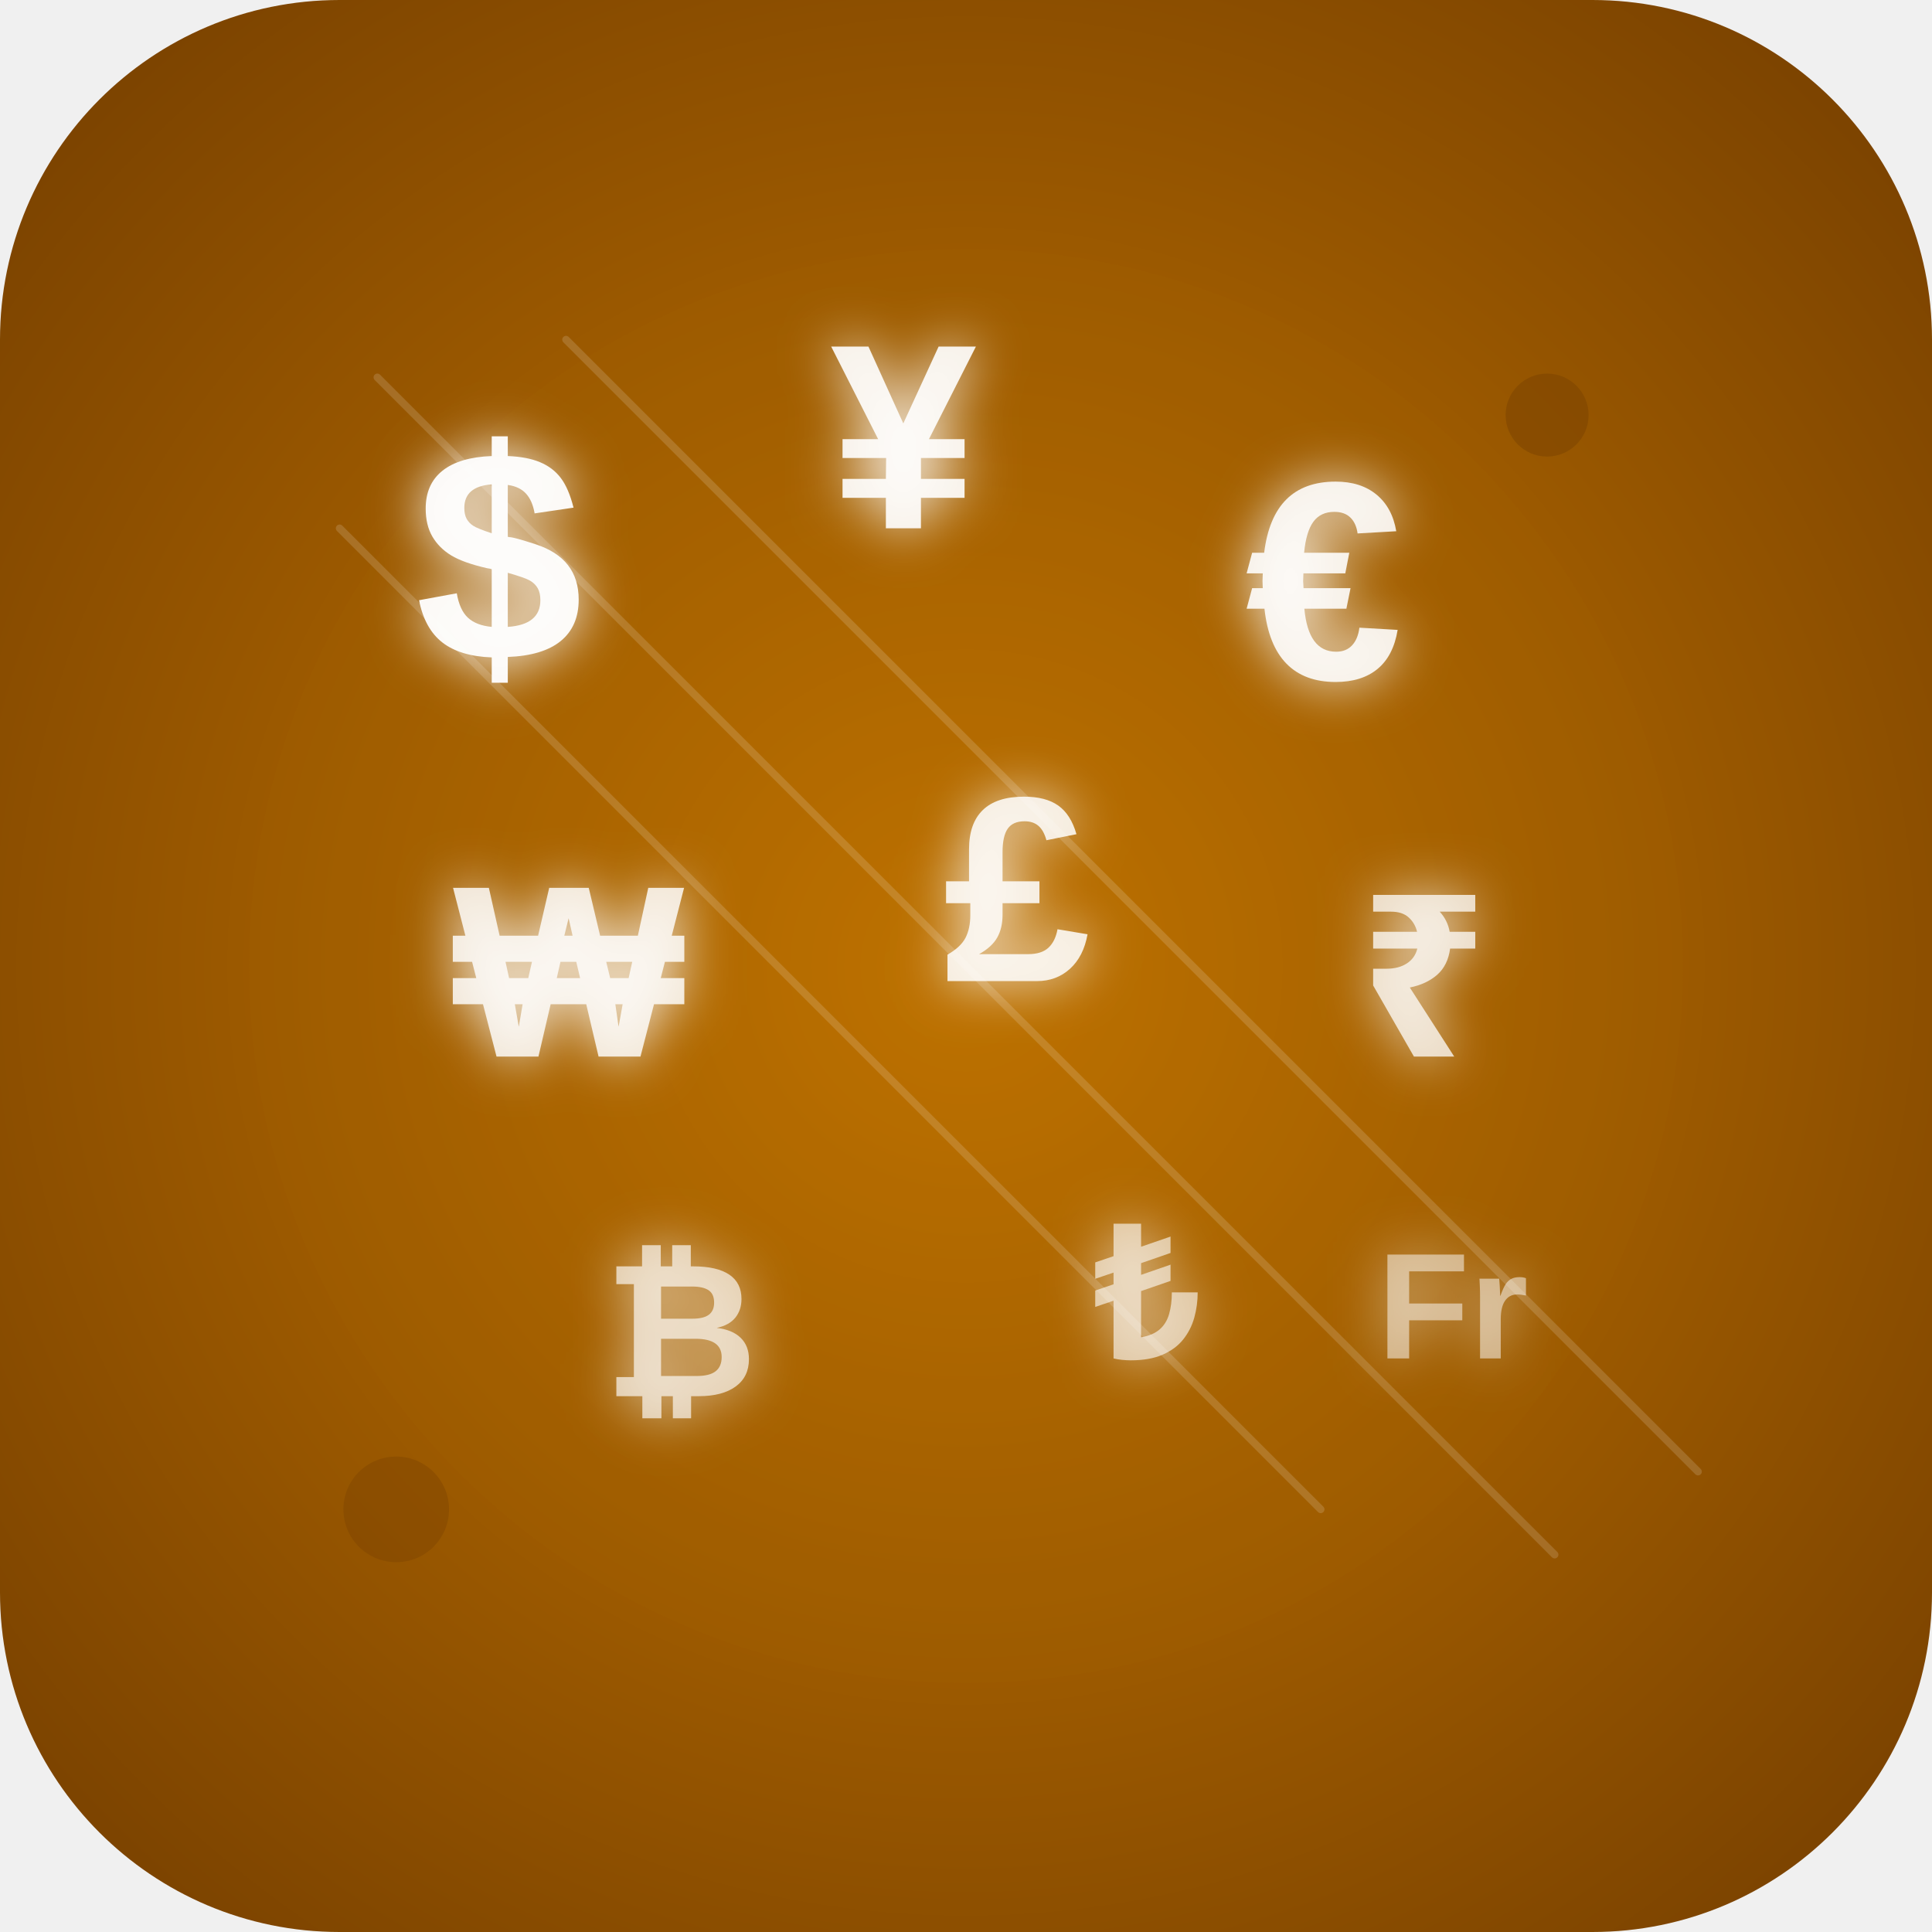
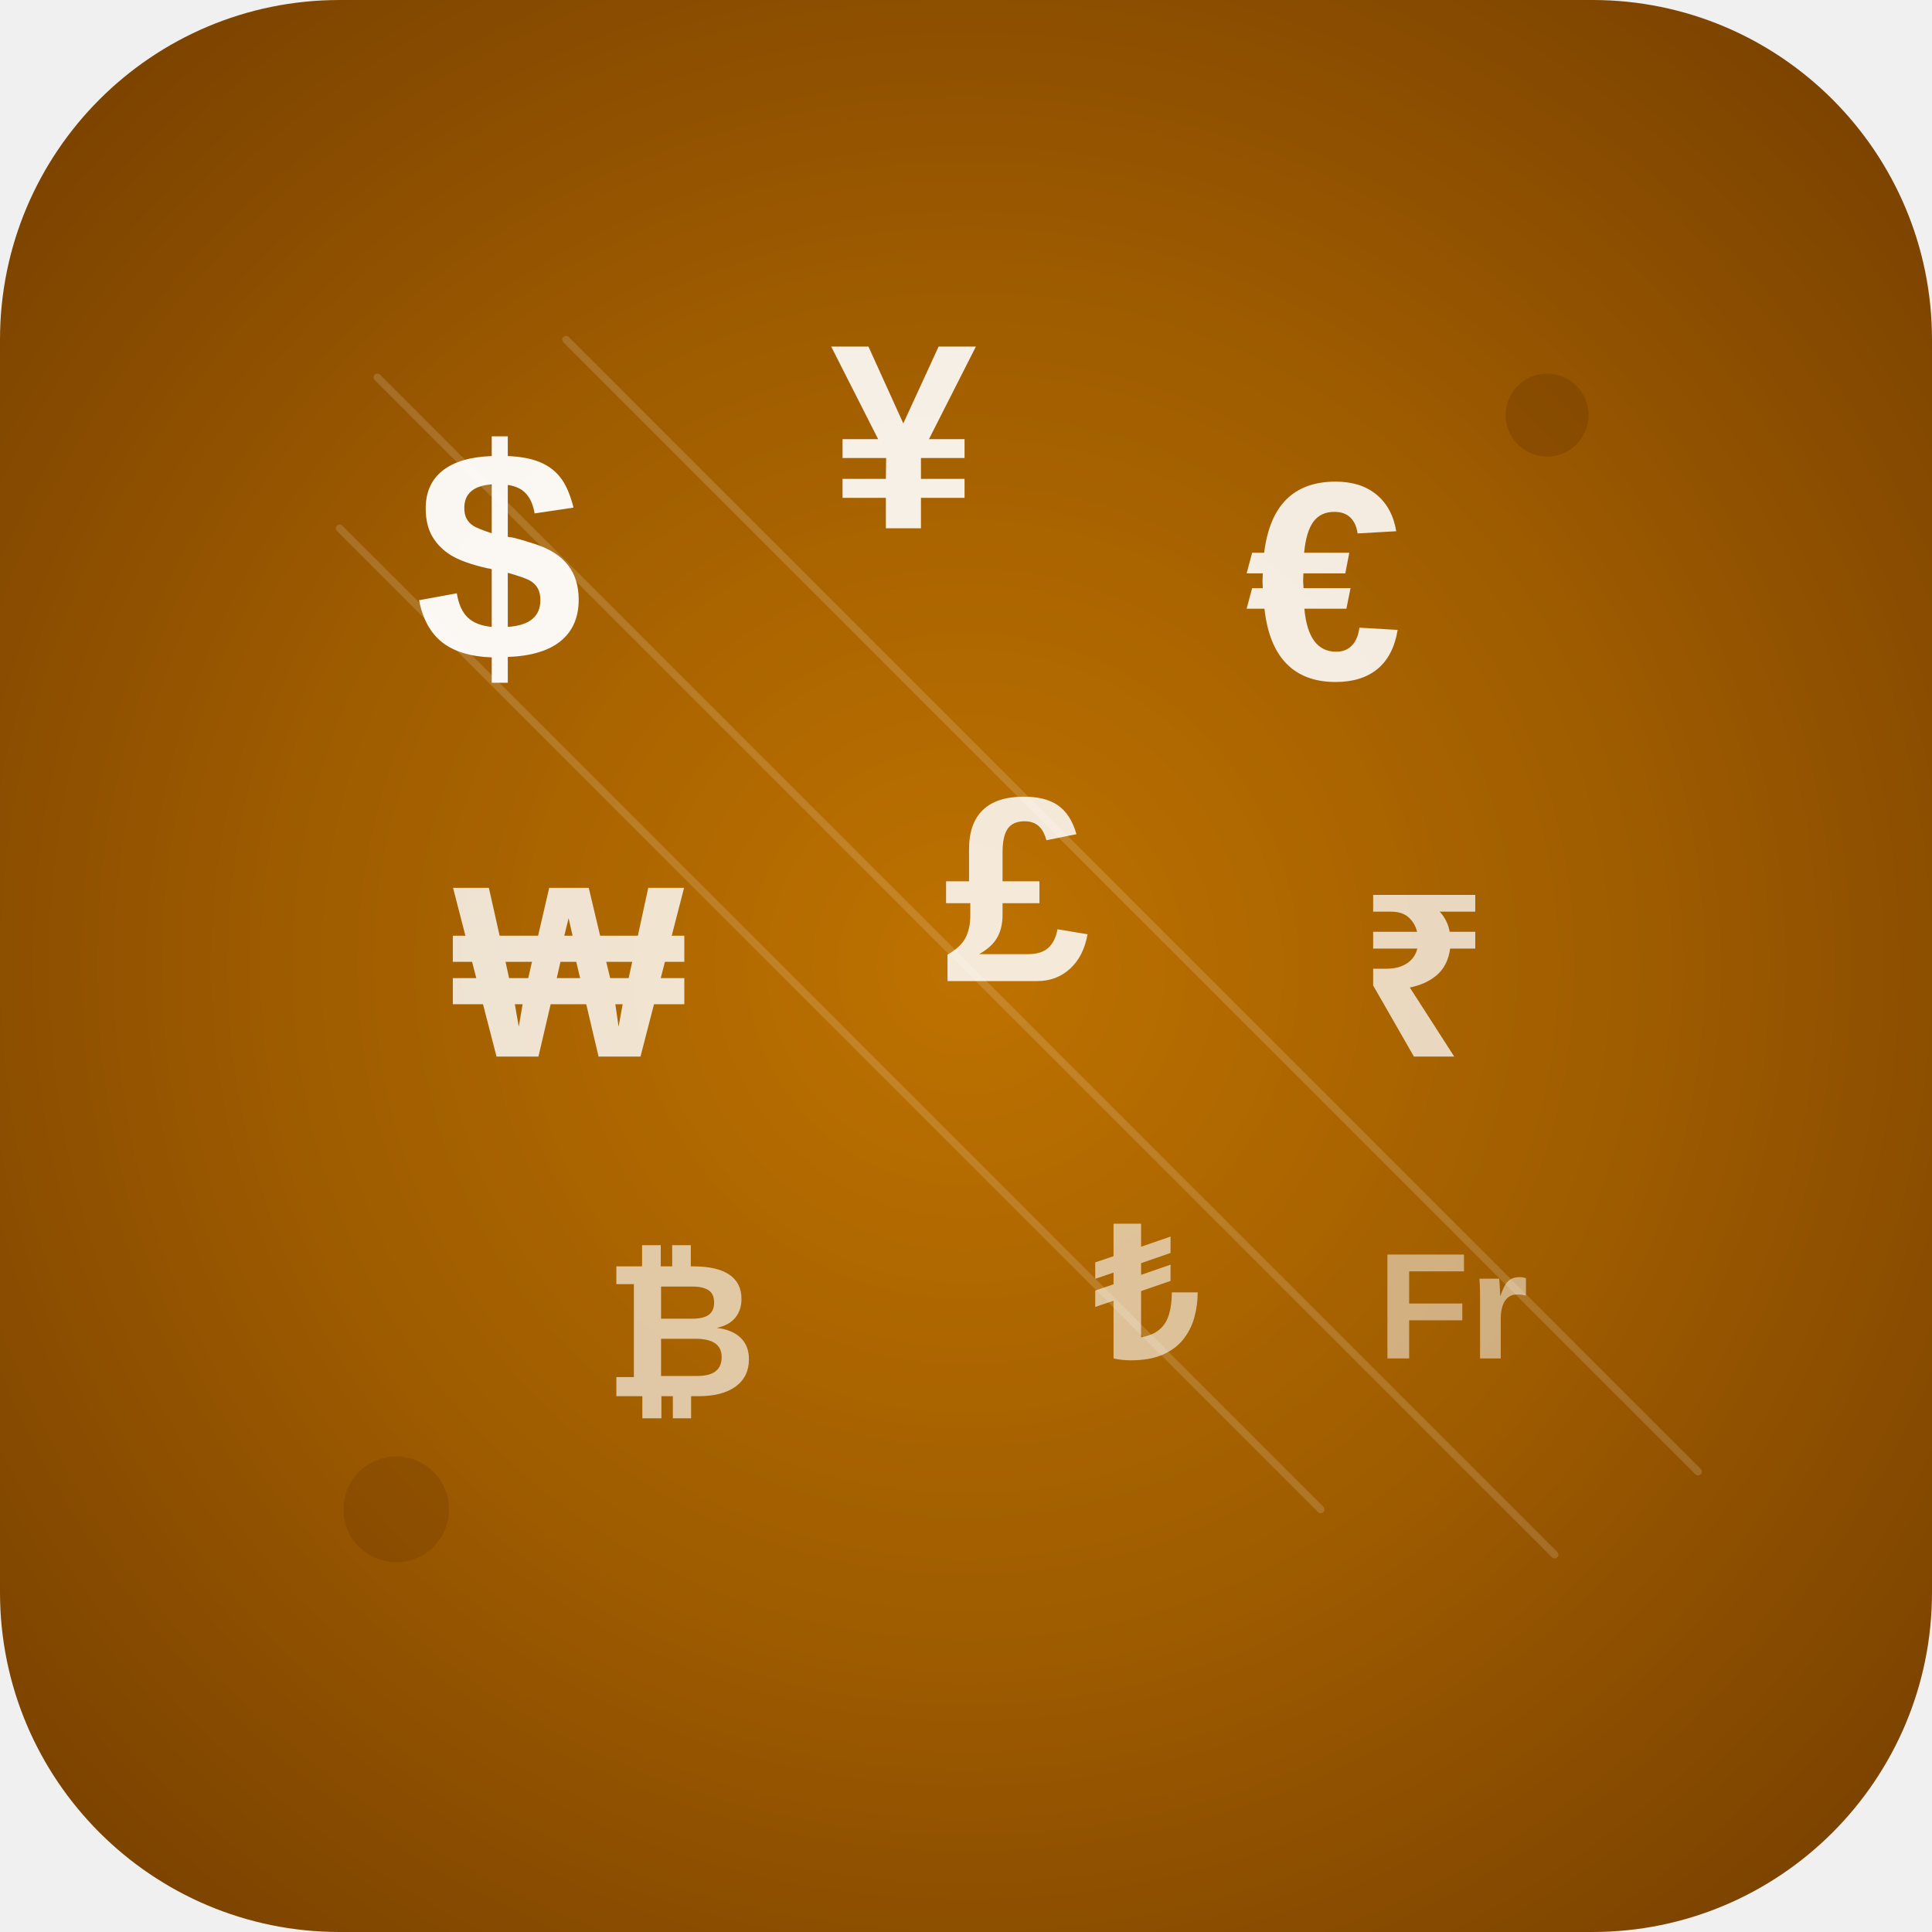
<svg xmlns="http://www.w3.org/2000/svg" viewBox="0 0 1024 1024">
  <defs>
    <clipPath id="lv2-clip">
      <rect width="1024" height="1024" rx="180" />
    </clipPath>
    <radialGradient id="lv2-bg" cx="50%" cy="50%" r="65%">
      <stop offset="0%" stop-color="#C87800" />
      <stop offset="100%" stop-color="#7A4200" />
    </radialGradient>
-     <filter id="lv2-glow" x="-30%" y="-30%" width="160%" height="160%">
-       <feGaussianBlur stdDeviation="14" result="blur" />
-       <feMerge>
-         <feMergeNode in="blur" />
-         <feMergeNode in="SourceGraphic" />
-       </feMerge>
-     </filter>
  </defs>
  <g clip-path="url(#lv2-clip)">
    <rect width="1024" height="1024" fill="url(#lv2-bg)" />
    <circle cx="512" cy="512" r="380" fill="#A06000" opacity="0.25" />
-     <g filter="url(#lv2-glow)" font-family="Arial, sans-serif" font-weight="bold" fill="#FFFFFF">
+     <g font-family="Arial, sans-serif" font-weight="bold" fill="#FFFFFF">
      <text x="220" y="350" font-size="160" opacity="0.95">$</text>
      <text x="440" y="280" font-size="140" opacity="0.9">¥</text>
      <text x="660" y="360" font-size="150" opacity="0.88">€</text>
      <text x="240" y="560" font-size="130" opacity="0.82">₩</text>
      <text x="500" y="520" font-size="140" opacity="0.85">£</text>
      <text x="720" y="560" font-size="120" opacity="0.75">₹</text>
      <text x="320" y="740" font-size="100" opacity="0.65">₿</text>
      <text x="580" y="720" font-size="100" opacity="0.60">₺</text>
      <text x="730" y="720" font-size="80" opacity="0.50">Fr</text>
    </g>
    <g stroke="#FFFFFF" stroke-width="4" stroke-linecap="round" opacity="0.15">
      <line x1="200" y1="200" x2="824" y2="824" />
      <line x1="180" y1="280" x2="700" y2="800" />
      <line x1="300" y1="180" x2="900" y2="780" />
    </g>
    <circle cx="820" cy="220" r="22" fill="#7A4200" opacity="0.5" />
    <circle cx="210" cy="800" r="28" fill="#7A4200" opacity="0.4" />
  </g>
</svg>
